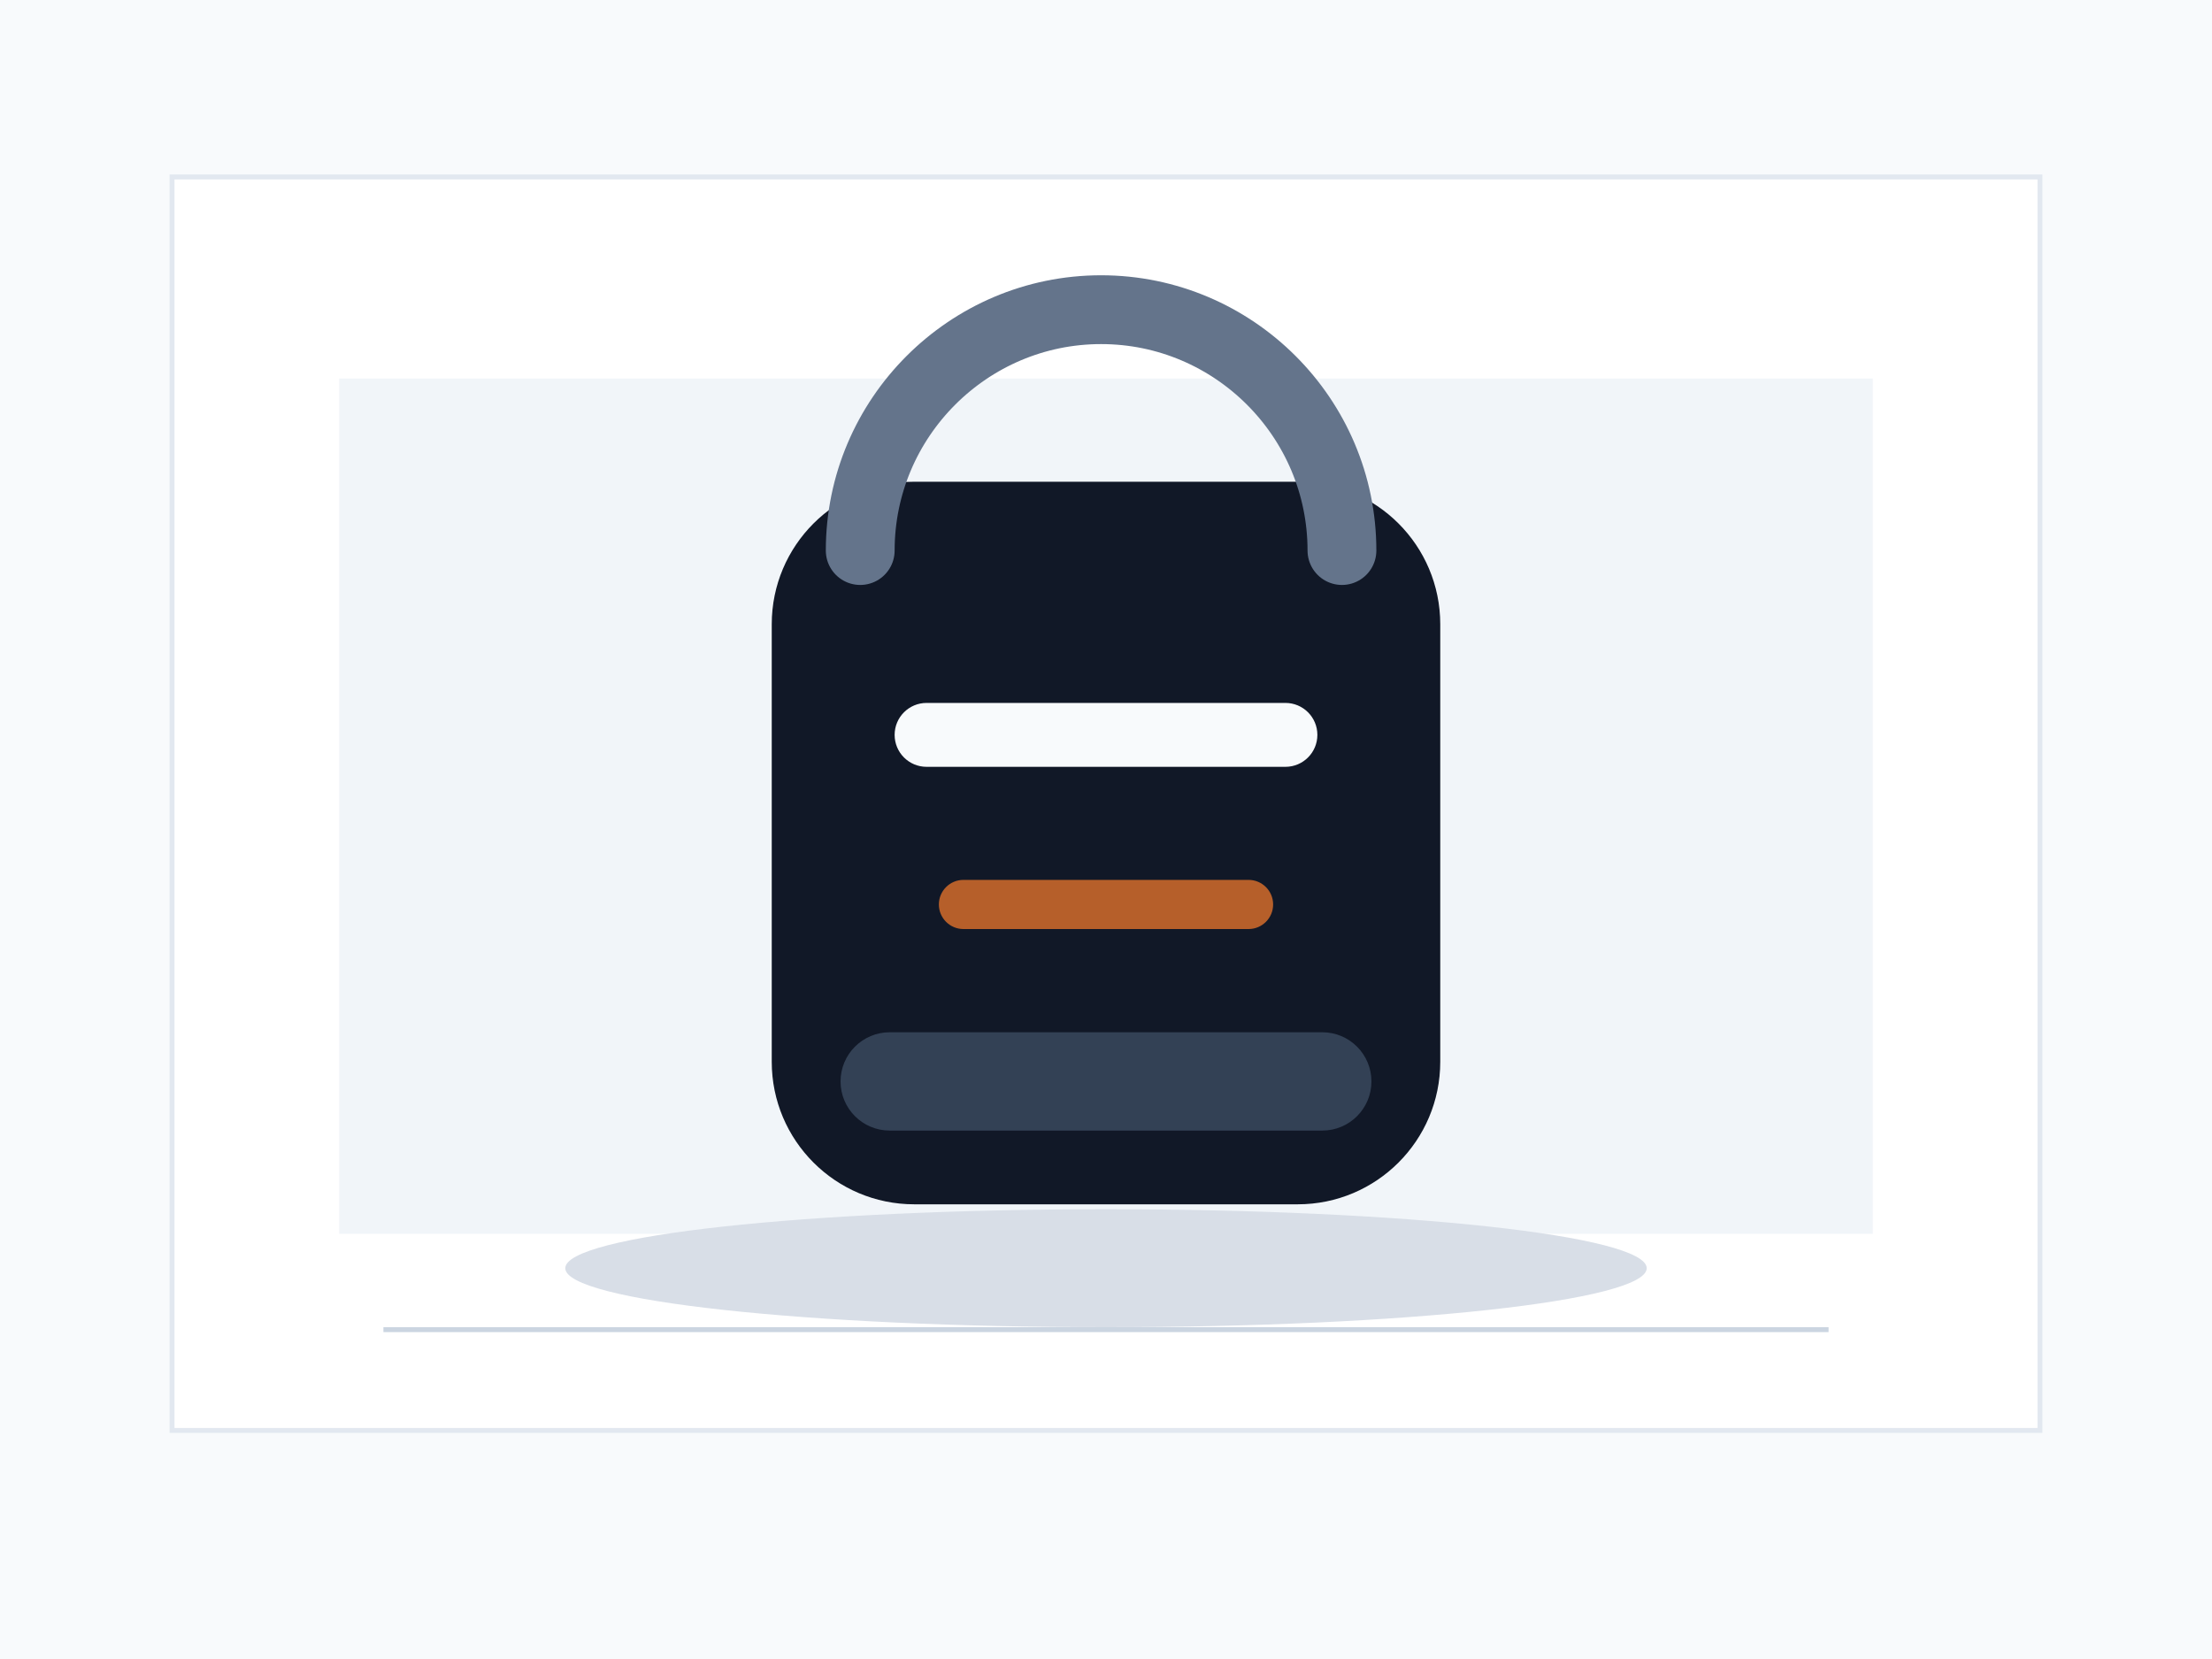
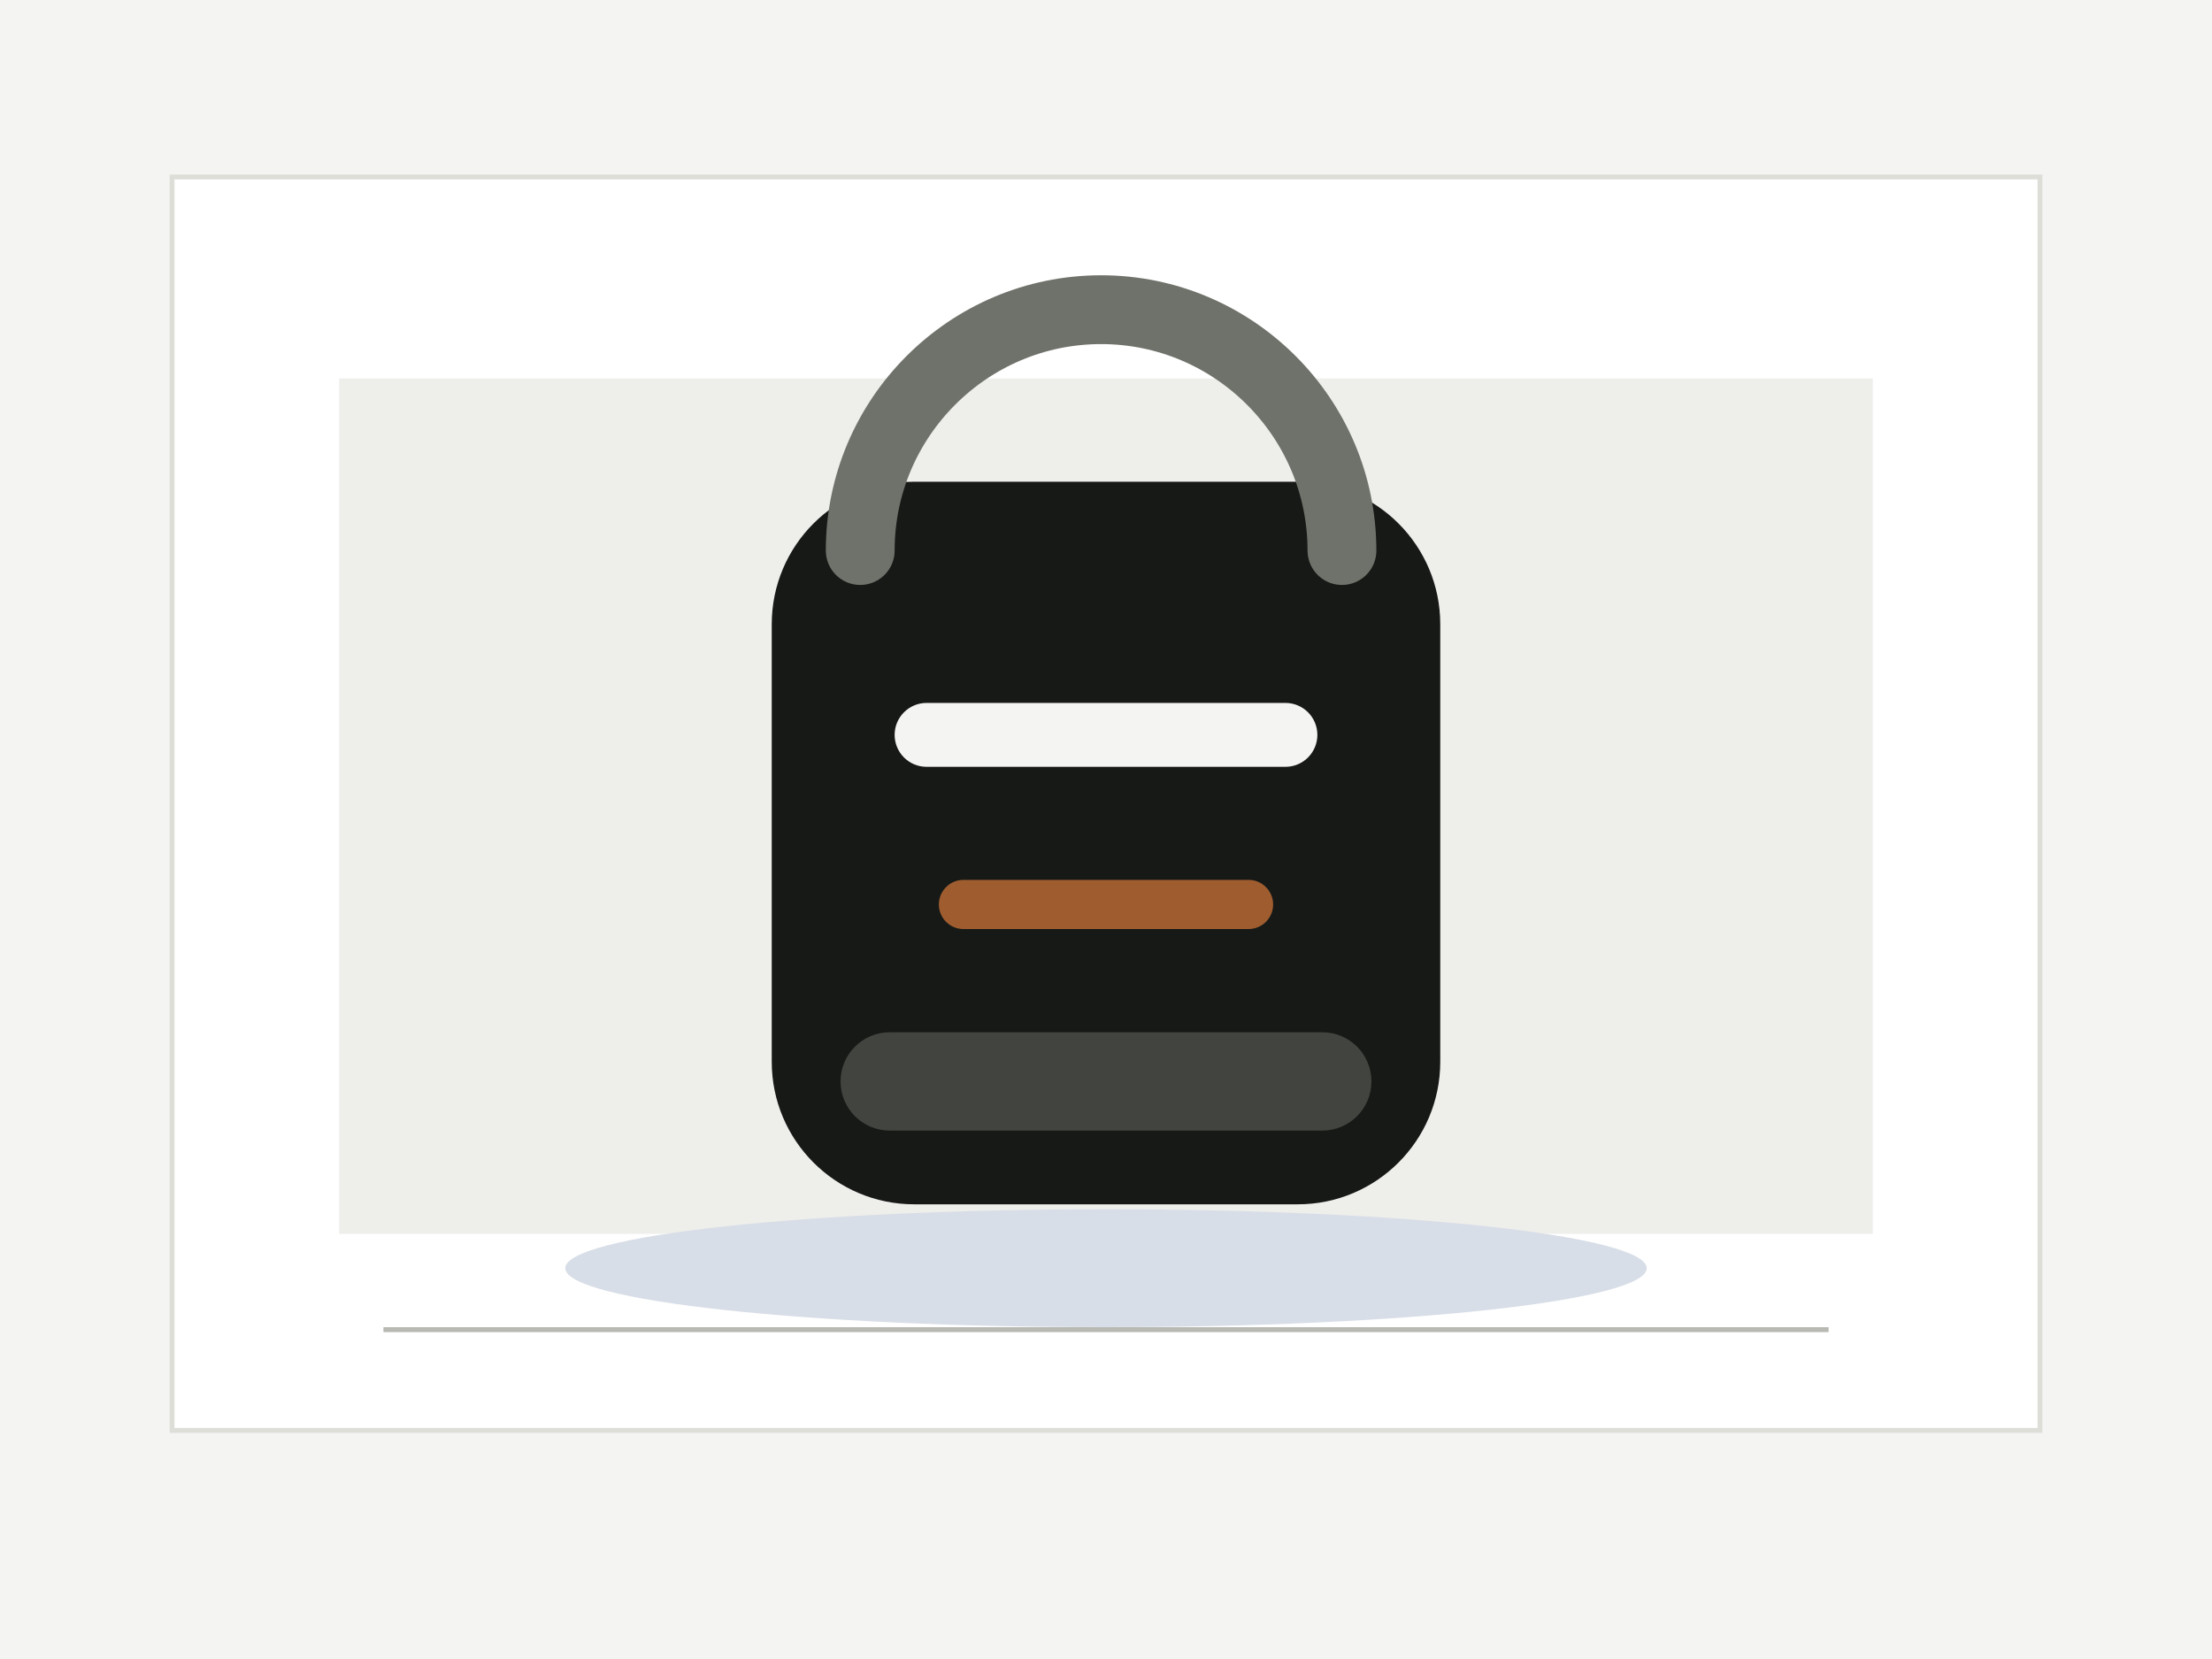
<svg xmlns="http://www.w3.org/2000/svg" width="900" height="675" viewBox="0 0 900 675" fill="none">
-   <rect width="900" height="675" fill="#f8fafc" />
-   <rect x="70" y="72" width="760" height="510" fill="#ffffff" stroke="#e2e8f0" stroke-width="2" />
-   <rect x="138" y="154" width="624" height="348" fill="#f1f5f9" />
+   <rect width="900" height="675" fill="#f4f4f2" />
+   <rect x="70" y="72" width="760" height="510" fill="#ffffff" stroke="#deded8" stroke-width="2" />
+   <rect x="138" y="154" width="624" height="348" fill="#eeeeeb" />
  <ellipse cx="450" cy="516" rx="220" ry="24" fill="#d8dee7" />
-   <rect x="314" y="196" width="272" height="294" rx="58" fill="#111827" />
-   <path d="M350 224c0-54 44-98 98-98s98 44 98 98" stroke="#64748b" stroke-width="28" stroke-linecap="round" />
-   <rect x="364" y="286" width="172" height="26" rx="13" fill="#f8fafc" />
-   <rect x="382" y="358" width="136" height="20" rx="10" fill="#b65f2a" />
-   <rect x="342" y="420" width="216" height="40" rx="20" fill="#334155" />
-   <rect x="156" y="540" width="588" height="2" fill="#cbd5e1" />
+   <rect x="314" y="196" width="272" height="294" rx="58" fill="#171917" />
+   <path d="M350 224c0-54 44-98 98-98s98 44 98 98" stroke="#6f726a" stroke-width="28" stroke-linecap="round" />
+   <rect x="364" y="286" width="172" height="26" rx="13" fill="#f4f4f2" />
+   <rect x="382" y="358" width="136" height="20" rx="10" fill="#9f5d2f" />
+   <rect x="342" y="420" width="216" height="40" rx="20" fill="#42453f" />
+   <rect x="156" y="540" width="588" height="2" fill="#b8b9b2" />
</svg>
